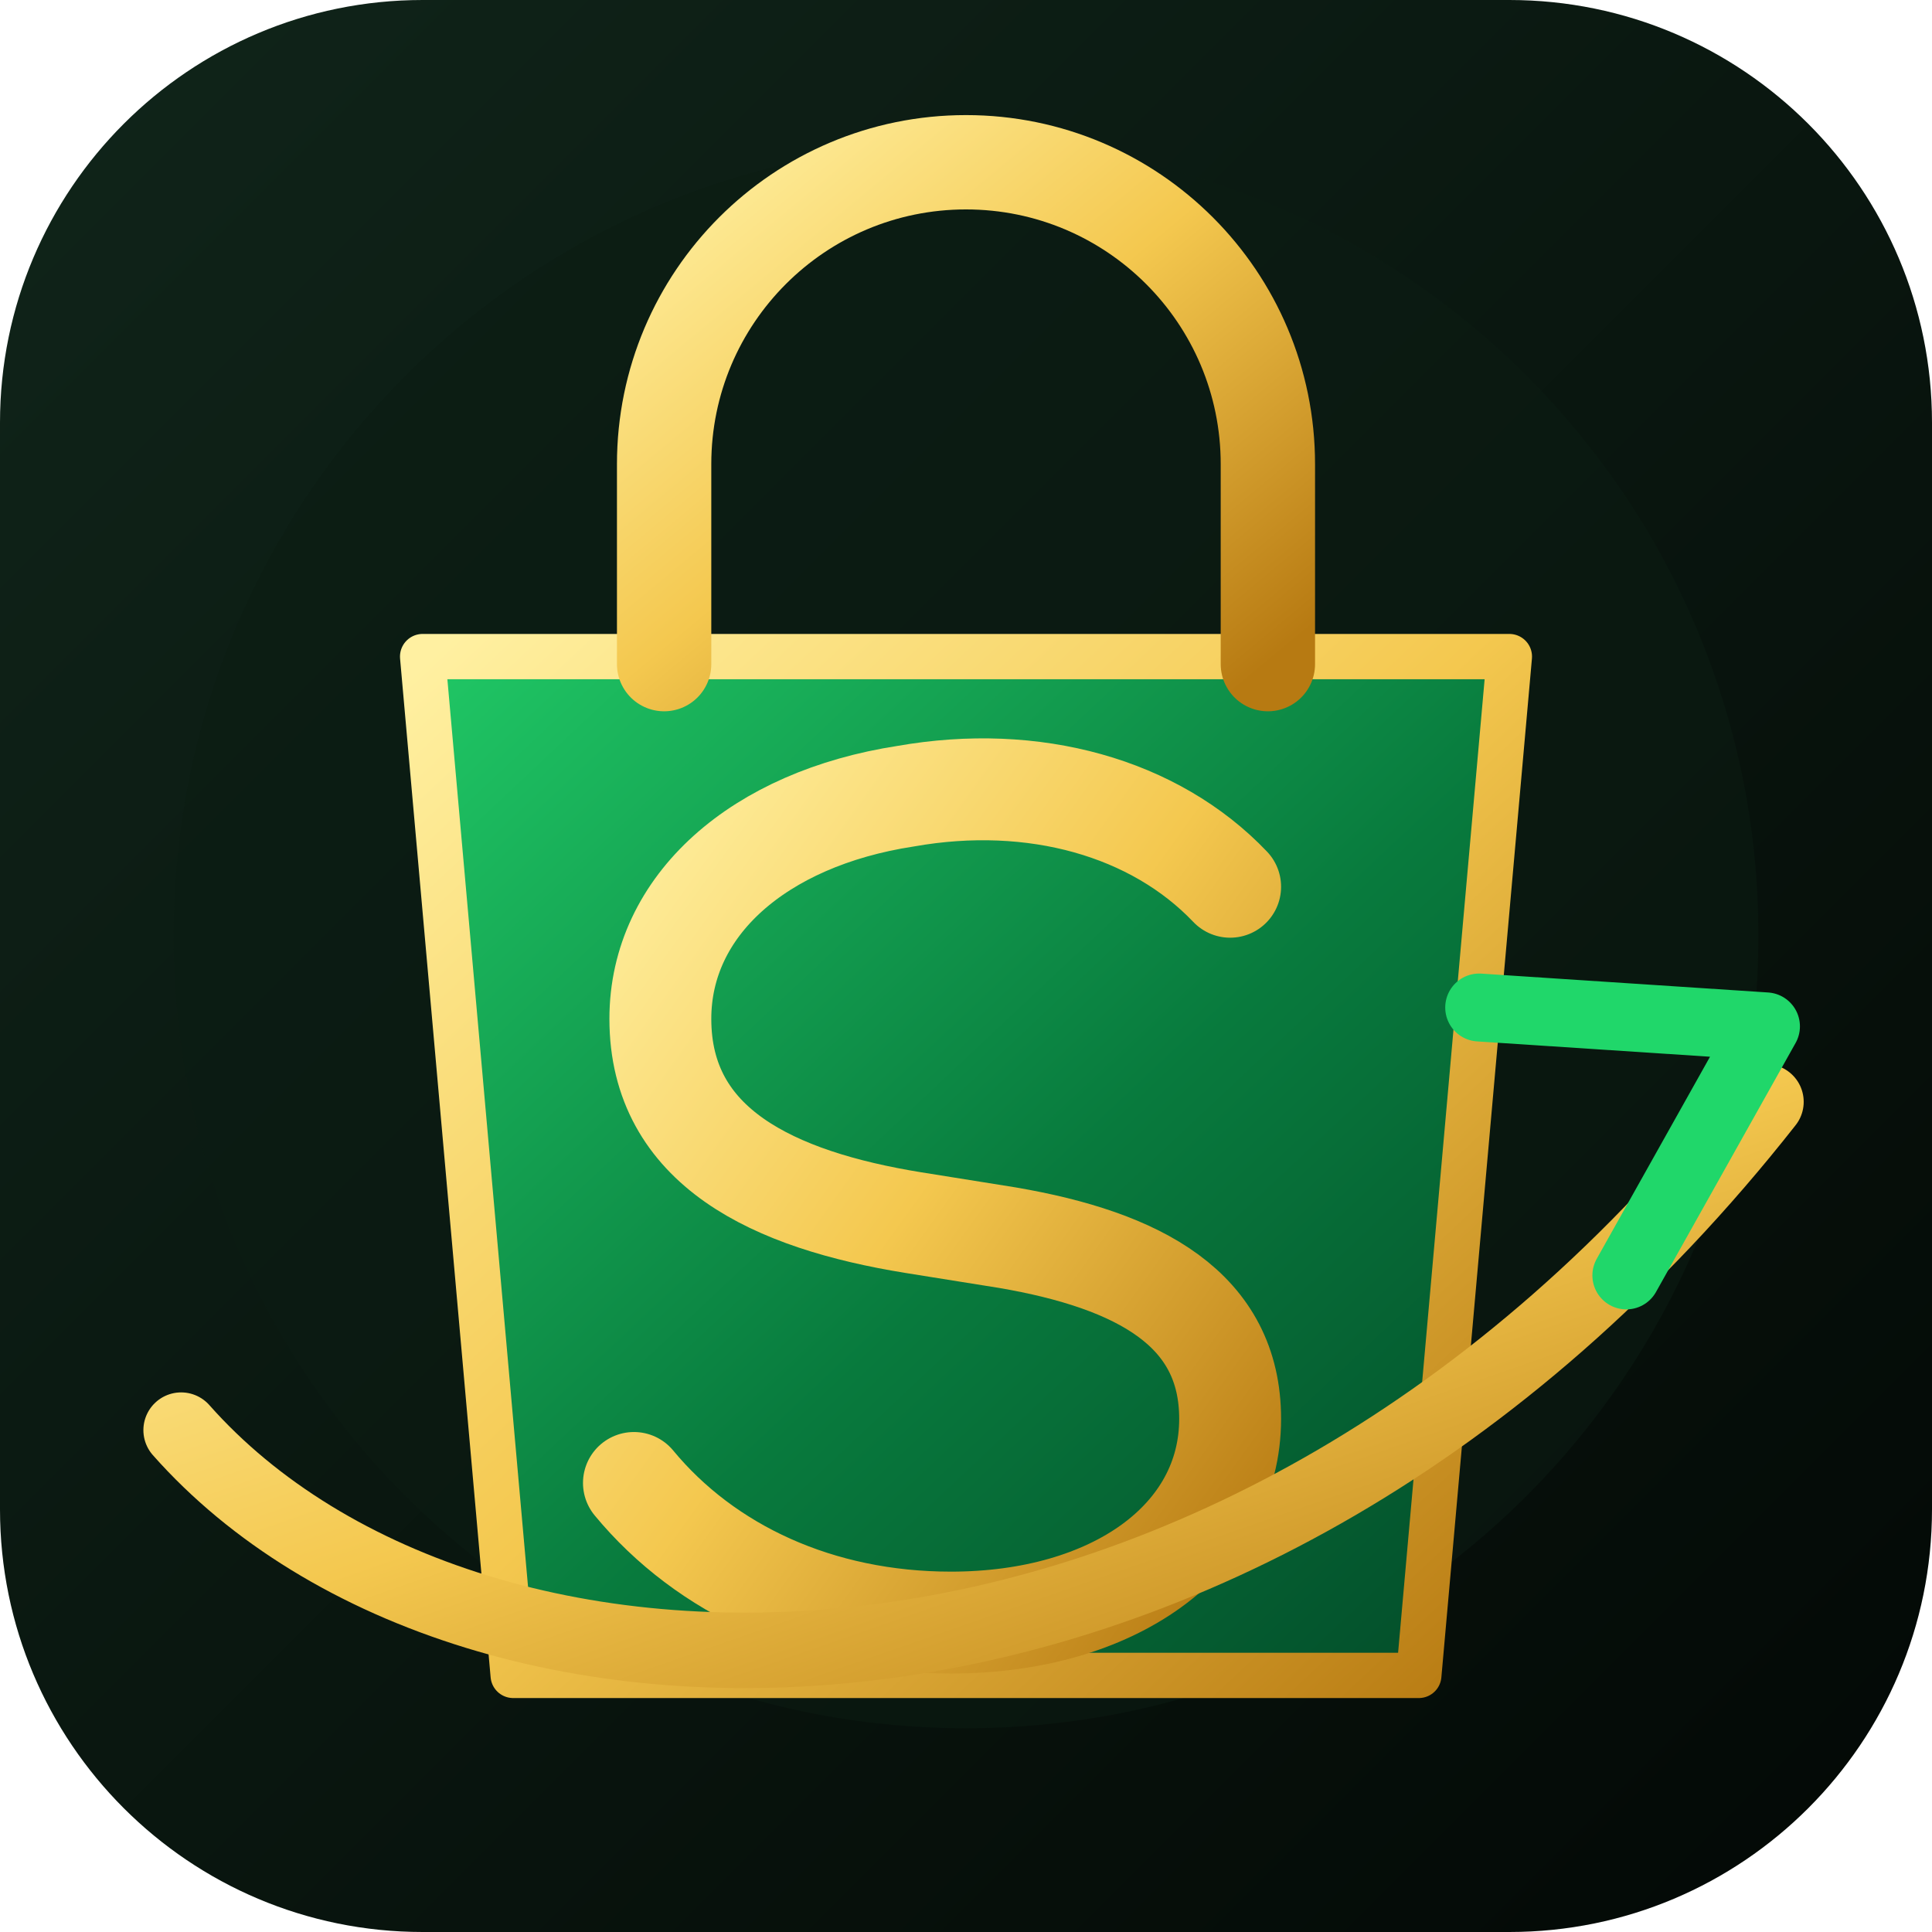
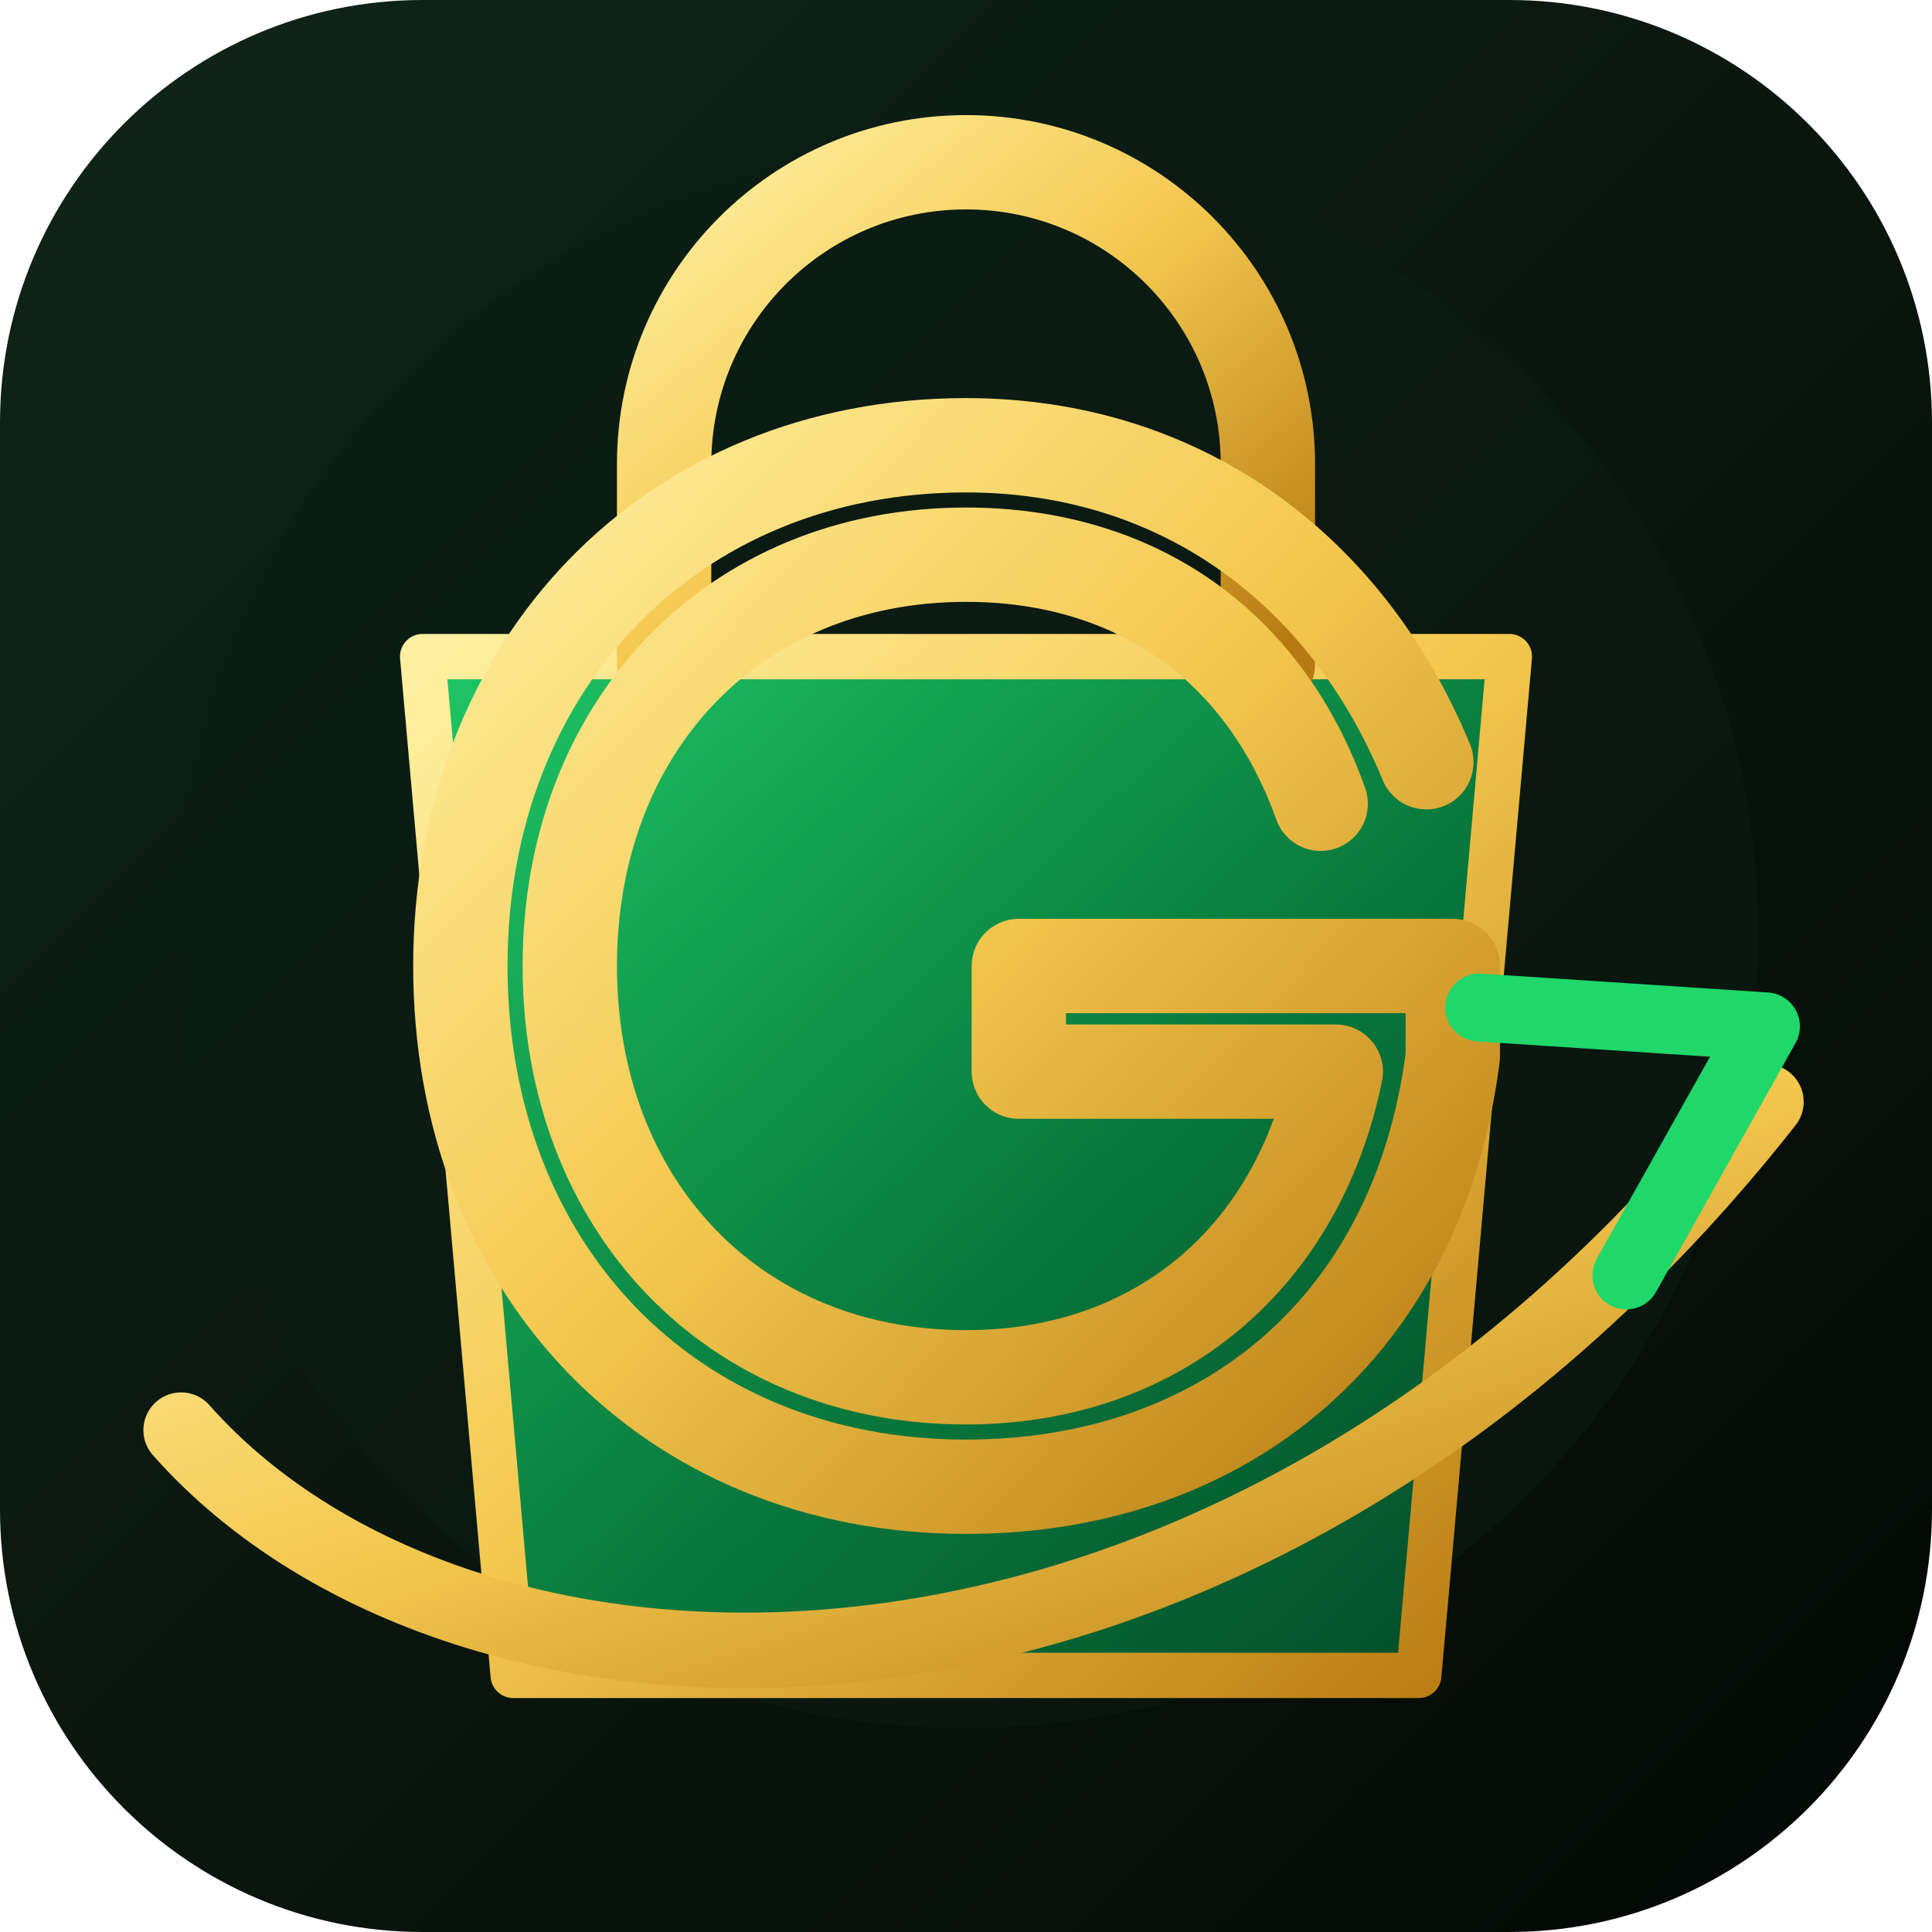
<svg xmlns="http://www.w3.org/2000/svg" viewBox="0 0 512 512">
  <defs>
    <linearGradient id="bg" x1="0" y1="0" x2="1" y2="1">
      <stop stop-color="#10251a" />
      <stop offset="1" stop-color="#030805" />
    </linearGradient>
    <linearGradient id="bag" x1="0" y1="0" x2="1" y2="1">
      <stop stop-color="#20c765" />
      <stop offset=".55" stop-color="#087a3d" />
      <stop offset="1" stop-color="#034b29" />
    </linearGradient>
    <linearGradient id="gold" x1="0" y1="0" x2="1" y2="1">
      <stop stop-color="#fff0a1" />
      <stop offset=".48" stop-color="#f4c84f" />
      <stop offset="1" stop-color="#b77a12" />
    </linearGradient>
  </defs>
  <rect width="512" height="512" rx="112" fill="url(#bg)" />
  <circle cx="256" cy="248" r="210" fill="#0b1c12" opacity=".55" />
  <path d="M112 174h288l-24 270H136z" fill="url(#bag)" stroke="url(#gold)" stroke-width="12" stroke-linejoin="round" />
  <path d="M176 176v-53a80 80 0 0 1 160 0v53" fill="none" stroke="url(#gold)" stroke-width="25" stroke-linecap="round" />
-   <path d="M326 235c-20-21-52-30-86-24-39 6-65 29-65 59 0 34 30 48 67 54l25 4c35 6 59 19 59 48 0 32-31 54-74 54-35 0-65-14-84-37" fill="none" stroke="url(#gold)" stroke-width="27" stroke-linecap="round" />
+   <path d="M350 213C335 171 301 147 256 147C194 147 151 193 151 256C151 319 194 365 256 365C307 365 344 333 354 284H270V256H385V280C376 351 325 394 256 394C177 394 122 336 122 256C122 176 178 118 256 118C313 118 357 151 378 202" fill="none" stroke="url(#gold)" stroke-width="25" stroke-linecap="round" stroke-linejoin="round" />
  <path d="M48 379c77 87 280 91 420-87" fill="none" stroke="url(#gold)" stroke-width="20" stroke-linecap="round" />
  <path d="M392 267l76 5-37 66" fill="none" stroke="#20d76a" stroke-width="18" stroke-linecap="round" stroke-linejoin="round" />
</svg>
